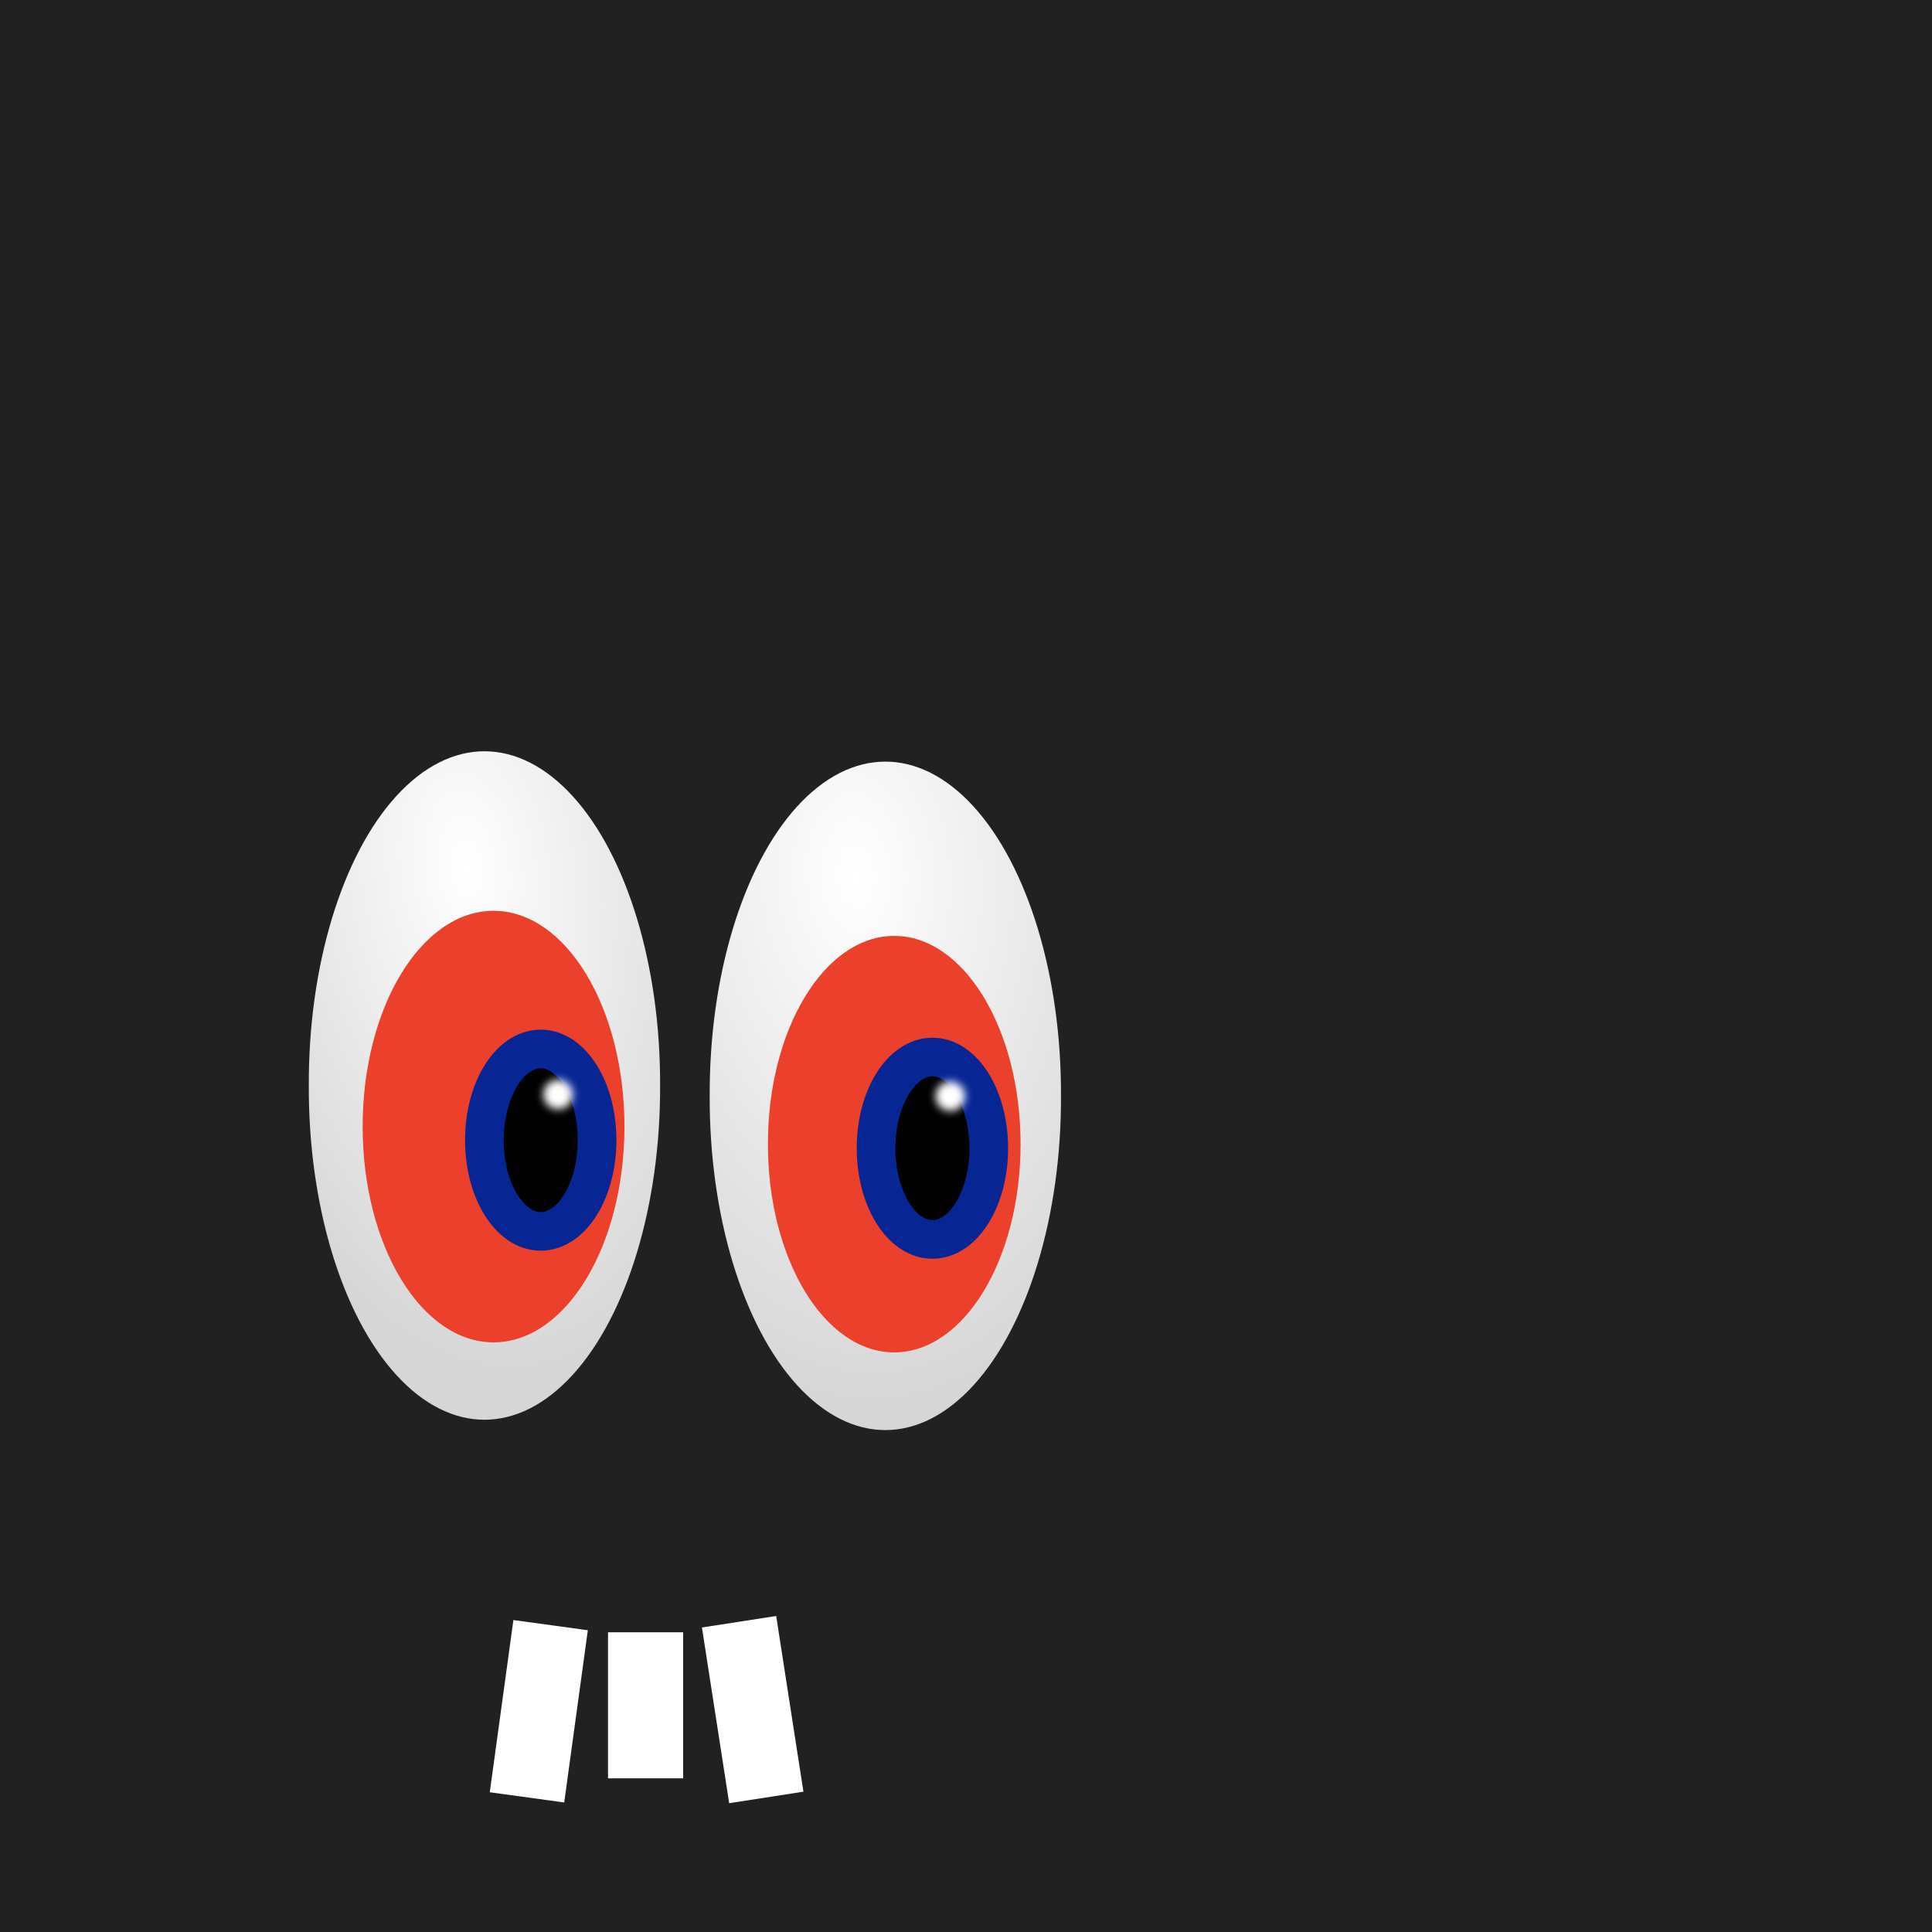
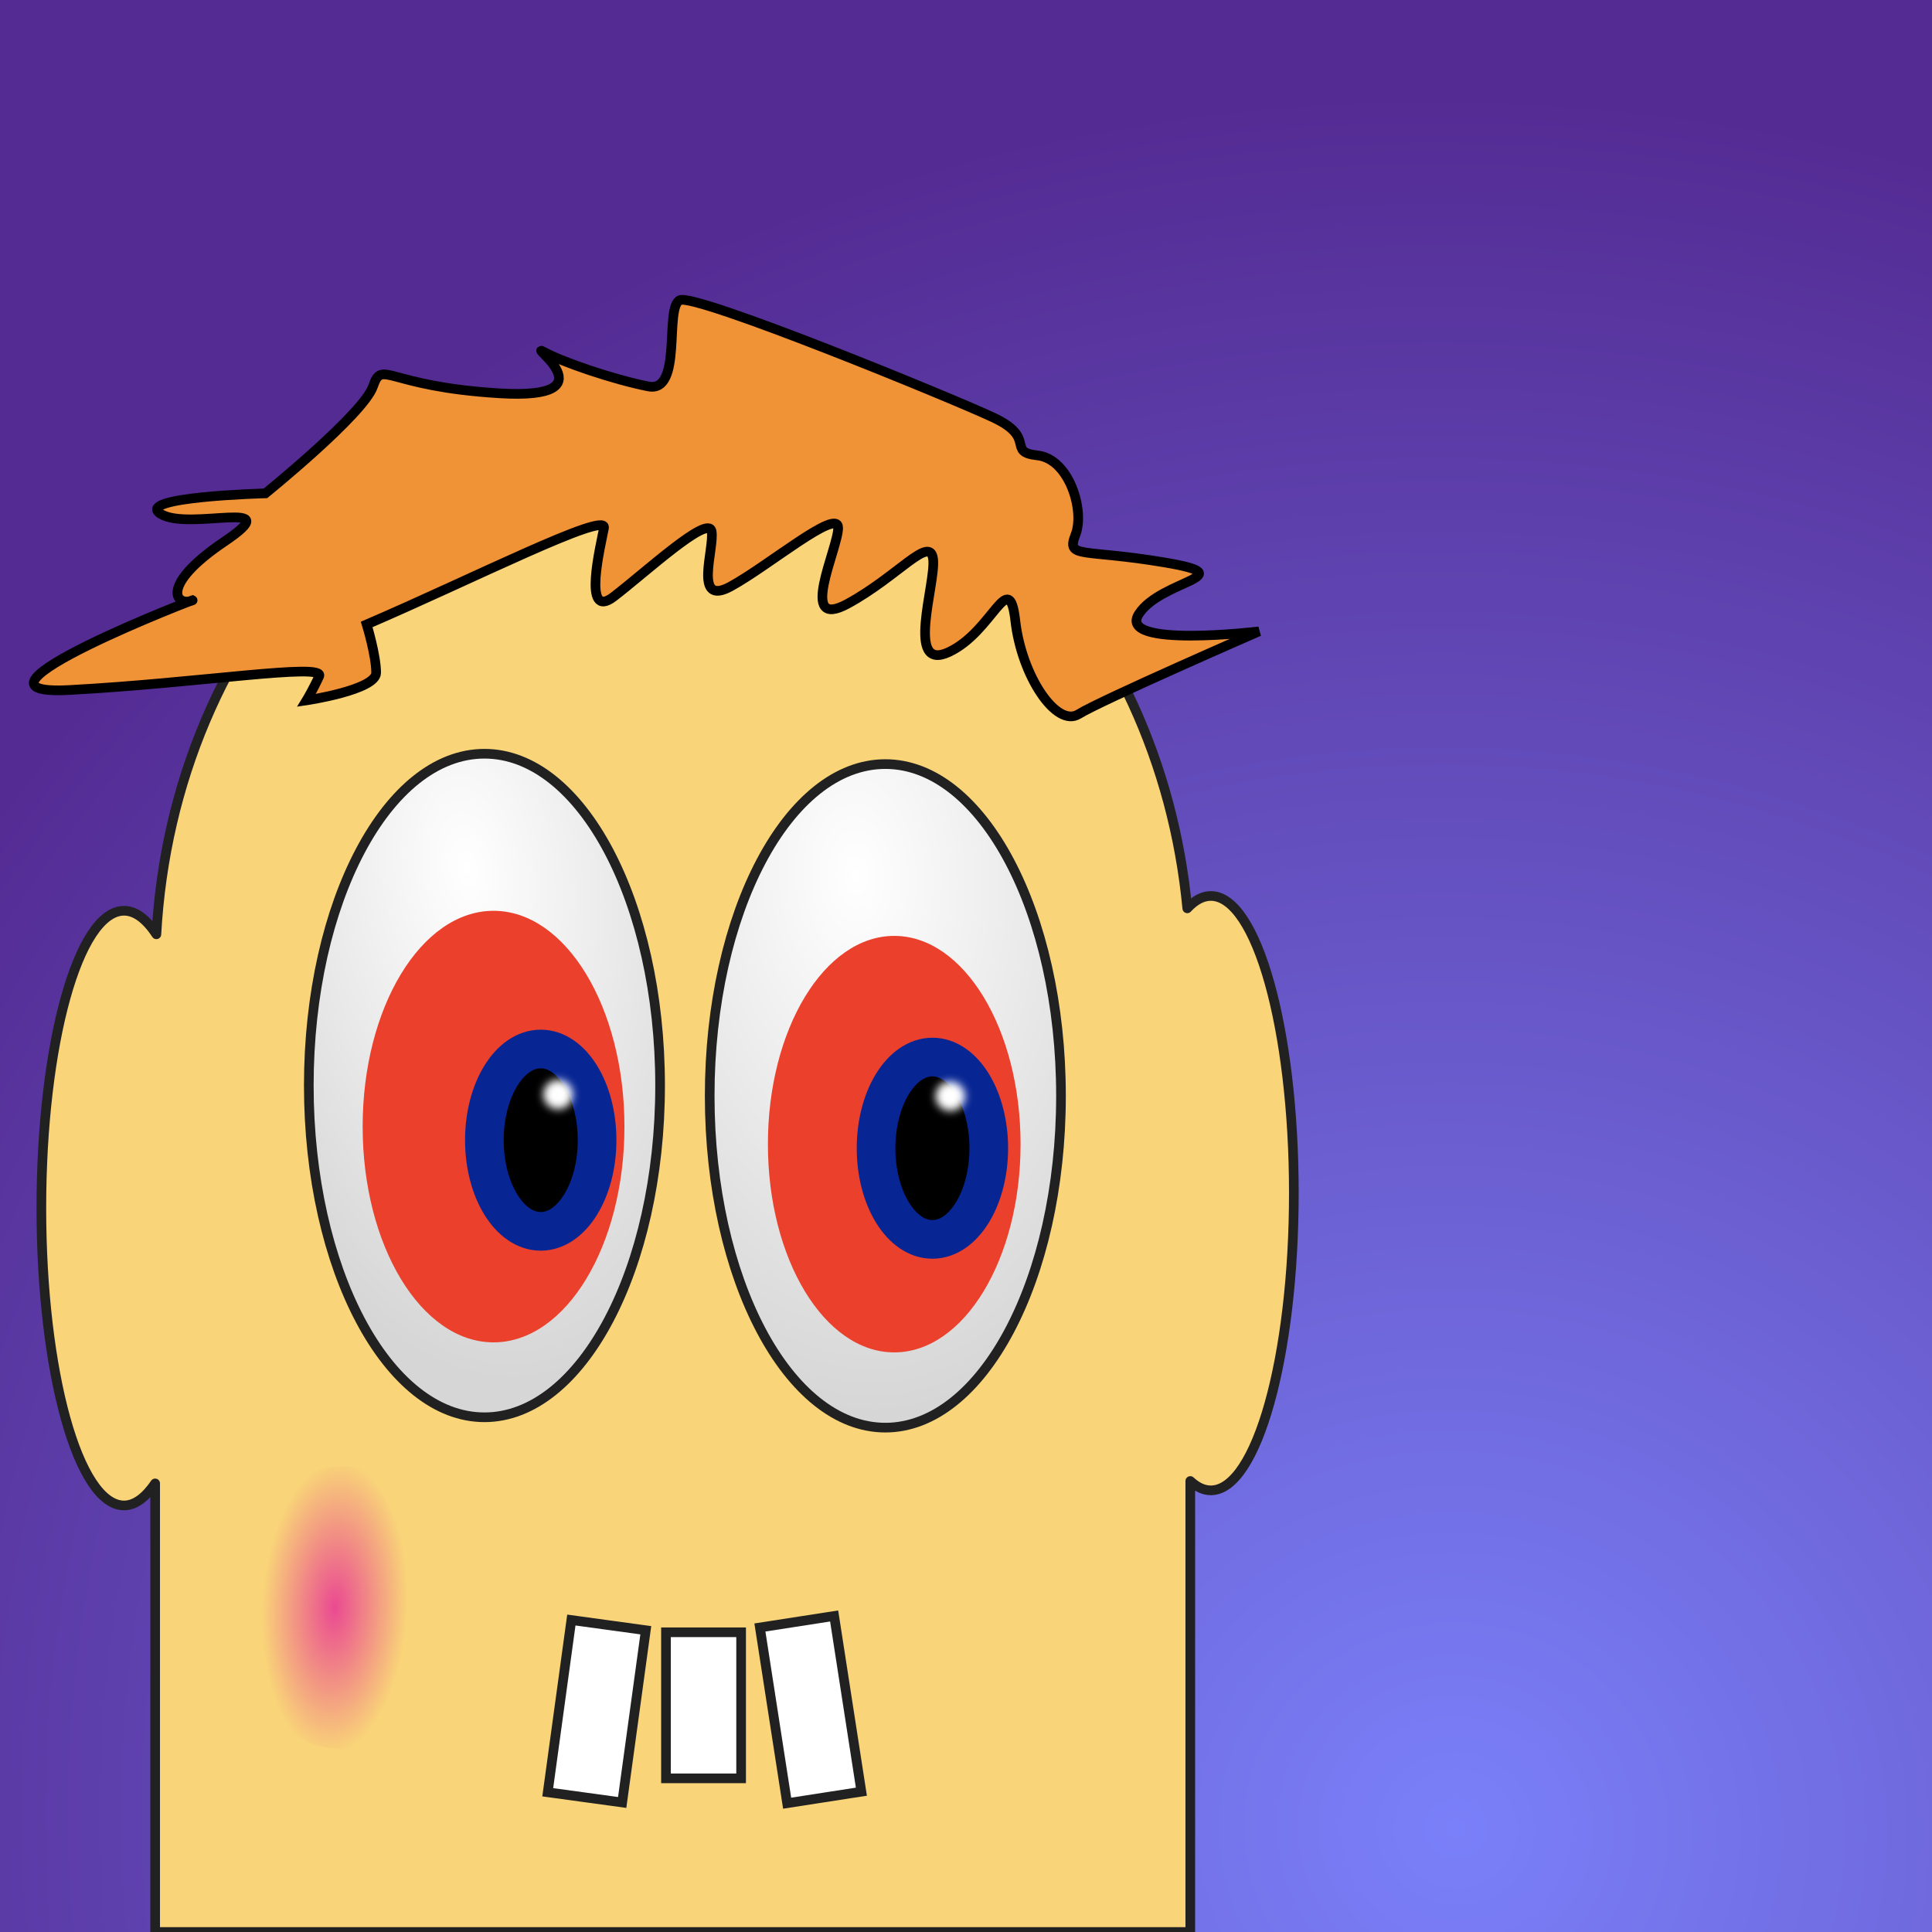
<svg xmlns="http://www.w3.org/2000/svg" xmlns:xlink="http://www.w3.org/1999/xlink" width="200" height="200" id="svg2" version="1.1">
  <defs id="defs4">
+     <linearGradient id="linearGradient861">
+       <stop style="stop-color:#ea4a91;stop-opacity:1;" offset="0" id="stop863" />
+       <stop style="stop-color:#ea4a91;stop-opacity:0;" offset="1" id="stop865" />
+     </linearGradient>
+     <linearGradient id="linearGradient831">
+       <stop style="stop-color:#7a80f9;stop-opacity:1" offset="0" id="stop833" />
+       <stop style="stop-color:#542b93;stop-opacity:1" offset="1" id="stop835" />
+     </linearGradient>
    <linearGradient id="linearGradient4202">
      <stop id="stop4204" offset="0" style="stop-color:#ffffff;stop-opacity:1;" />
      <stop id="stop4206" offset="1" style="stop-color:#d6d6d6;stop-opacity:1" />
    </linearGradient>
    <linearGradient id="linearGradient4186">
      <stop style="stop-color:#ffffff;stop-opacity:1;" offset="0" id="stop4188" />
      <stop style="stop-color:#d6d6d6;stop-opacity:1" offset="1" id="stop4190" />
    </linearGradient>
    <filter id="filter4180" x="-0.348" width="1.696" y="-0.348" height="1.696">
      <feGaussianBlur stdDeviation="0.44" id="feGaussianBlur4182" />
    </filter>
    <radialGradient xlink:href="#linearGradient4186" id="radialGradient4192" cx="50.696" cy="100.662" fx="50.696" fy="100.662" r="18.183" gradientTransform="matrix(0.1527776,3.069444,-1.886553,0.09390437,229.6166,-71.69673)" gradientUnits="userSpaceOnUse" />
    <radialGradient xlink:href="#linearGradient4202" id="radialGradient4200" cx="48.74" cy="104.258" fx="48.74" fy="104.258" r="18.183" gradientTransform="matrix(-1.602339,0.201608,-0.3673296,-2.919461,165.1348,388.2332)" gradientUnits="userSpaceOnUse" />
+     <radialGradient xlink:href="#linearGradient831" id="radialGradient837" cx="150.714" cy="189.286" fx="150.714" fy="189.286" r="100" gradientUnits="userSpaceOnUse" gradientTransform="matrix(0.366023,-1.757384,1.813804,0.3777928,-247.7778,382.6379)" />
+     <radialGradient xlink:href="#linearGradient861" id="radialGradient867" cx="37.524" cy="170.331" fx="37.524" fy="170.331" r="12.107" gradientTransform="matrix(0.6194692,0.02949914,-0.05949274,1.249322,24.03118,-43.54756)" gradientUnits="userSpaceOnUse" />
  </defs>
  <g id="layer1" transform="translate(0,-852.3622)">
-     <rect style="fill:#212121;fill-opacity:1;stroke:none;stroke-width:4;stroke-linecap:round;stroke-linejoin:round;stroke-miterlimit:4;stroke-opacity:1;stroke-dasharray:none;stroke-dashoffset:0" id="rect3197" width="200" height="200" x="0" y="0" transform="translate(0,852.3622)" />
-     <path style="fill:url(#radialGradient4200);fill-opacity:1;stroke:none" id="path3232" d="m 68.69,116.157 a 18.183,34.345 0 1 1 -36.365,0 A 18.183,34.345 0 1 1 68.69,116.157 Z" transform="translate(-0.3571429,848.5765)" />
-     <path style="fill:#ea402c;fill-opacity:1;stroke:none" id="path3199" d="m 63.571,145.714 a 5.357,10.714 0 1 1 -10.714,0 A 5.357,10.714 0 1 1 63.571,145.714 Z" transform="matrix(2.529412,0,0,2.084849,-96.15546,665.1934)" />
-     <path transform="translate(41.14286,849.6479)" d="m 68.69,116.157 a 18.183,34.345 0 1 1 -36.365,0 A 18.183,34.345 0 1 1 68.69,116.157 Z" id="path3234" style="fill:url(#radialGradient4192);fill-opacity:1;stroke:none" />
-     <path transform="matrix(2.441177,0,0,2.012121,-49.53992,677.6089)" d="m 63.571,145.714 a 5.357,10.714 0 1 1 -10.714,0 A 5.357,10.714 0 1 1 63.571,145.714 Z" id="path3201" style="fill:#ea402c;fill-opacity:1;stroke:none" />
-     <path style="fill:#000000;fill-opacity:1;stroke:#072593;stroke-width:3.429" id="path3203" d="m 52.857,140.947 a 5,8.09 0 1 1 -10,0 A 5,8.09 0 1 1 52.857,140.947 Z" transform="matrix(1.166667,0,0,1.166667,0.1428573,805.9543)" />
-     <path transform="matrix(1.166667,0,0,1.166667,40.69048,806.7876)" d="m 52.857,140.947 a 5,8.09 0 1 1 -10,0 A 5,8.09 0 1 1 52.857,140.947 Z" id="path3205" style="fill:#000000;fill-opacity:1;stroke:#072593;stroke-width:3.429" />
-     <rect style="fill:#ffffff;fill-opacity:1;stroke:none" id="rect3207" width="7.778" height="17.995" x="191.202" y="1003.397" transform="matrix(0.9907331,0.1358229,-0.1358229,0.9907331,0,0)" />
-     <rect y="1021.335" x="62.942" height="15.121" width="7.778" id="rect3209" style="fill:#ffffff;fill-opacity:1;stroke:none" />
-     <rect style="fill:#ffffff;fill-opacity:1;stroke:none" id="rect3211" width="7.778" height="18.406" x="-84.583" y="1019.921" transform="matrix(0.9881956,-0.1531975,0.1531975,0.9881956,0,0)" />
-     <path style="fill:#ffffff;fill-opacity:1;stroke:none;filter:url(#filter4180)" id="path3258" d="m 60,112.589 a 1.518,1.518 0 1 1 -3.036,0 A 1.518,1.518 0 1 1 60,112.589 Z" transform="translate(-0.7142857,853.0765)" />
-     <path transform="translate(39.89286,853.255)" d="m 60,112.589 a 1.518,1.518 0 1 1 -3.036,0 A 1.518,1.518 0 1 1 60,112.589 Z" id="path4184" style="fill:#ffffff;fill-opacity:1;stroke:none;filter:url(#filter4180)" />
+     <rect style="fill:url(#radialGradient837);fill-opacity:1;stroke:none;stroke-width:4;stroke-linecap:round;stroke-linejoin:round;stroke-miterlimit:4;stroke-opacity:1;stroke-dasharray:none;stroke-dashoffset:0" id="rect3197" width="200" height="200" x="0" y="0" transform="translate(0,852.3622)" />
+     <path style="fill:#f9d478;fill-opacity:1;stroke:#212121;stroke-width:1;stroke-linecap:round;stroke-linejoin:round;stroke-miterlimit:4;stroke-opacity:1;stroke-dasharray:none;stroke-dashoffset:0" d="M 69.656 40.344 C 41.123 40.344 17.936 65.185 16.188 96.719 C 15.162 95.162 14.027 94.281 12.844 94.281 C 8.11 94.281 4.281 108.067 4.281 125.062 C 4.281 142.058 8.11 155.844 12.844 155.844 C 13.981 155.844 15.069 155.008 16.062 153.562 L 16.062 200 L 123.219 200 L 123.219 153.312 C 123.903 153.945 124.604 154.281 125.344 154.281 C 130.078 154.281 133.938 140.496 133.938 123.5 C 133.938 106.504 130.078 92.75 125.344 92.75 C 124.49 92.75 123.684 93.197 122.906 94.031 C 120.034 63.784 97.375 40.344 69.656 40.344 z " id="rect847" transform="translate(0,852.3622)" />
+     <path style="fill:url(#radialGradient4200);fill-opacity:1;stroke:#212121" id="path3232" d="m 68.69,116.157 c 0,18.968 -8.141,34.345 -18.183,34.345 -10.042,0 -18.183,-15.377 -18.183,-34.345 0,-18.968 8.141,-34.345 18.183,-34.345 C 60.55,81.812 68.69,97.189 68.69,116.157 Z" transform="translate(-0.3571429,848.5765)" />
+     <path style="fill:#ea402c;fill-opacity:1;stroke:none" id="path3199" d="m 63.571,145.714 c 0,5.917 -2.398,10.714 -5.357,10.714 -2.959,0 -5.357,-4.797 -5.357,-10.714 0,-5.917 2.398,-10.714 5.357,-10.714 C 61.173,135 63.571,139.797 63.571,145.714 Z" transform="matrix(2.529412,0,0,2.084849,-96.15546,665.1934)" />
+     <path transform="translate(41.14286,849.6479)" d="m 68.69,116.157 c 0,18.968 -8.141,34.345 -18.183,34.345 -10.042,0 -18.183,-15.377 -18.183,-34.345 0,-18.968 8.141,-34.345 18.183,-34.345 C 60.55,81.812 68.69,97.189 68.69,116.157 Z" id="path3234" style="fill:url(#radialGradient4192);fill-opacity:1;stroke:#212121" />
+     <path transform="matrix(2.441177,0,0,2.012121,-49.53992,677.6089)" d="m 63.571,145.714 c 0,5.917 -2.398,10.714 -5.357,10.714 -2.959,0 -5.357,-4.797 -5.357,-10.714 0,-5.917 2.398,-10.714 5.357,-10.714 C 61.173,135 63.571,139.797 63.571,145.714 Z" id="path3201" style="fill:#ea402c;fill-opacity:1;stroke:none" />
+     <path style="fill:#000000;fill-opacity:1;stroke:#072593;stroke-width:3.429" id="path3203" d="m 52.857,140.947 c 0,4.468 -2.239,8.09 -5,8.09 -2.761,0 -5,-3.622 -5,-8.09 0,-4.468 2.239,-8.09 5,-8.09 C 50.619,132.857 52.857,136.479 52.857,140.947 Z" transform="matrix(1.166667,0,0,1.166667,0.1428573,805.9543)" />
+     <path transform="matrix(1.166667,0,0,1.166667,40.69048,806.7876)" d="m 52.857,140.947 c 0,4.468 -2.239,8.09 -5,8.09 -2.761,0 -5,-3.622 -5,-8.09 0,-4.468 2.239,-8.09 5,-8.09 C 50.619,132.857 52.857,136.479 52.857,140.947 Z" id="path3205" style="fill:#000000;fill-opacity:1;stroke:#072593;stroke-width:3.429" />
+     <rect style="fill:#ffffff;fill-opacity:1;stroke:#212121" id="rect3207" width="7.778" height="17.995" x="197.147" y="1002.582" transform="matrix(0.9907331,0.1358229,-0.1358229,0.9907331,0,0)" />
+     <rect y="1021.335" x="68.942" height="15.121" width="7.778" id="rect3209" style="fill:#ffffff;fill-opacity:1;stroke:#212121" />
+     <rect style="fill:#ffffff;fill-opacity:1;stroke:#212121" id="rect3211" width="7.778" height="18.406" x="-78.654" y="1020.84" transform="matrix(0.9881956,-0.1531975,0.1531975,0.9881956,0,0)" />
+     <path style="fill:#ffffff;fill-opacity:1;stroke:none;filter:url(#filter4180)" id="path3258" d="m 60,112.589 c 0,0.838 -0.68,1.518 -1.518,1.518 -0.838,0 -1.518,-0.68 -1.518,-1.518 0,-0.838 0.68,-1.518 1.518,-1.518 C 59.32,111.071 60,111.751 60,112.589 Z" transform="translate(-0.7142857,853.0765)" />
+     <path transform="translate(39.89286,853.255)" d="m 60,112.589 c 0,0.838 -0.68,1.518 -1.518,1.518 -0.838,0 -1.518,-0.68 -1.518,-1.518 0,-0.838 0.68,-1.518 1.518,-1.518 C 59.32,111.071 60,111.751 60,112.589 Z" id="path4184" style="fill:#ffffff;fill-opacity:1;stroke:none;filter:url(#filter4180)" />
+     <path style="fill:#f09236;stroke:#000000;stroke-width:1px;stroke-linecap:butt;stroke-linejoin:miter;stroke-opacity:1" d="m 37.959,917.005 c 10.81,-4.643 24.895,-11.786 24.567,-10 -0.328,1.786 -2.293,9.643 0.983,7.143 3.276,-2.5 9.827,-8.571 10.154,-6.786 0.328,1.786 -1.965,7.857 1.965,5.714 3.931,-2.143 11.137,-8.214 11.137,-6.071 0,2.143 -4.258,10.714 0.983,7.857 5.241,-2.857 8.517,-7.143 8.844,-4.643 0.328,2.5 -2.948,11.786 1.638,9.643 4.586,-2.143 6.224,-8.929 6.879,-3.214 0.655,5.714 4.258,11.071 6.551,9.643 2.293,-1.429 18.671,-8.571 18.671,-8.571 0,0 -14.74,1.786 -12.447,-1.786 2.293,-3.571 11.137,-3.929 2.62,-5.357 -8.517,-1.429 -10.154,-0.357 -9.172,-2.857 0.983,-2.5 -0.655,-7.857 -3.931,-8.214 -3.276,-0.357 0,-1.786 -4.586,-3.929 -4.586,-2.143 -30.791,-12.857 -32.429,-12.143 -1.638,0.714 0.328,9.643 -3.276,8.929 -3.603,-0.714 -8.844,-2.5 -10.81,-3.571 -1.965,-1.071 7.206,5 -4.586,4.286 -11.792,-0.714 -12.12,-3.571 -13.102,-0.714 -0.983,2.857 -11.137,11.071 -11.137,11.071 0,0 -13.758,0.357 -10.81,2.143 2.948,1.786 13.43,-1.786 6.551,2.857 -6.879,4.643 -4.913,6.786 -3.276,6.071 1.638,-0.714 -26.205,10 -12.775,9.286 13.43,-0.714 26.532,-2.857 25.877,-1.429 -0.655,1.429 -1.31,2.5 -1.31,2.5 0,0 7.206,-1.071 7.206,-2.857 C 38.942,920.219 37.959,917.005 37.959,917.005 Z" id="path852" />
+     <path style="fill:url(#radialGradient867);fill-opacity:1;stroke:none" id="path859" d="m 49.643,170.357 a 11.607,14.643 0 1 1 -23.214,0 A 11.607,14.643 0 1 1 49.643,170.357 Z" transform="translate(-2.5,848.4336)" />
  </g>
</svg>
